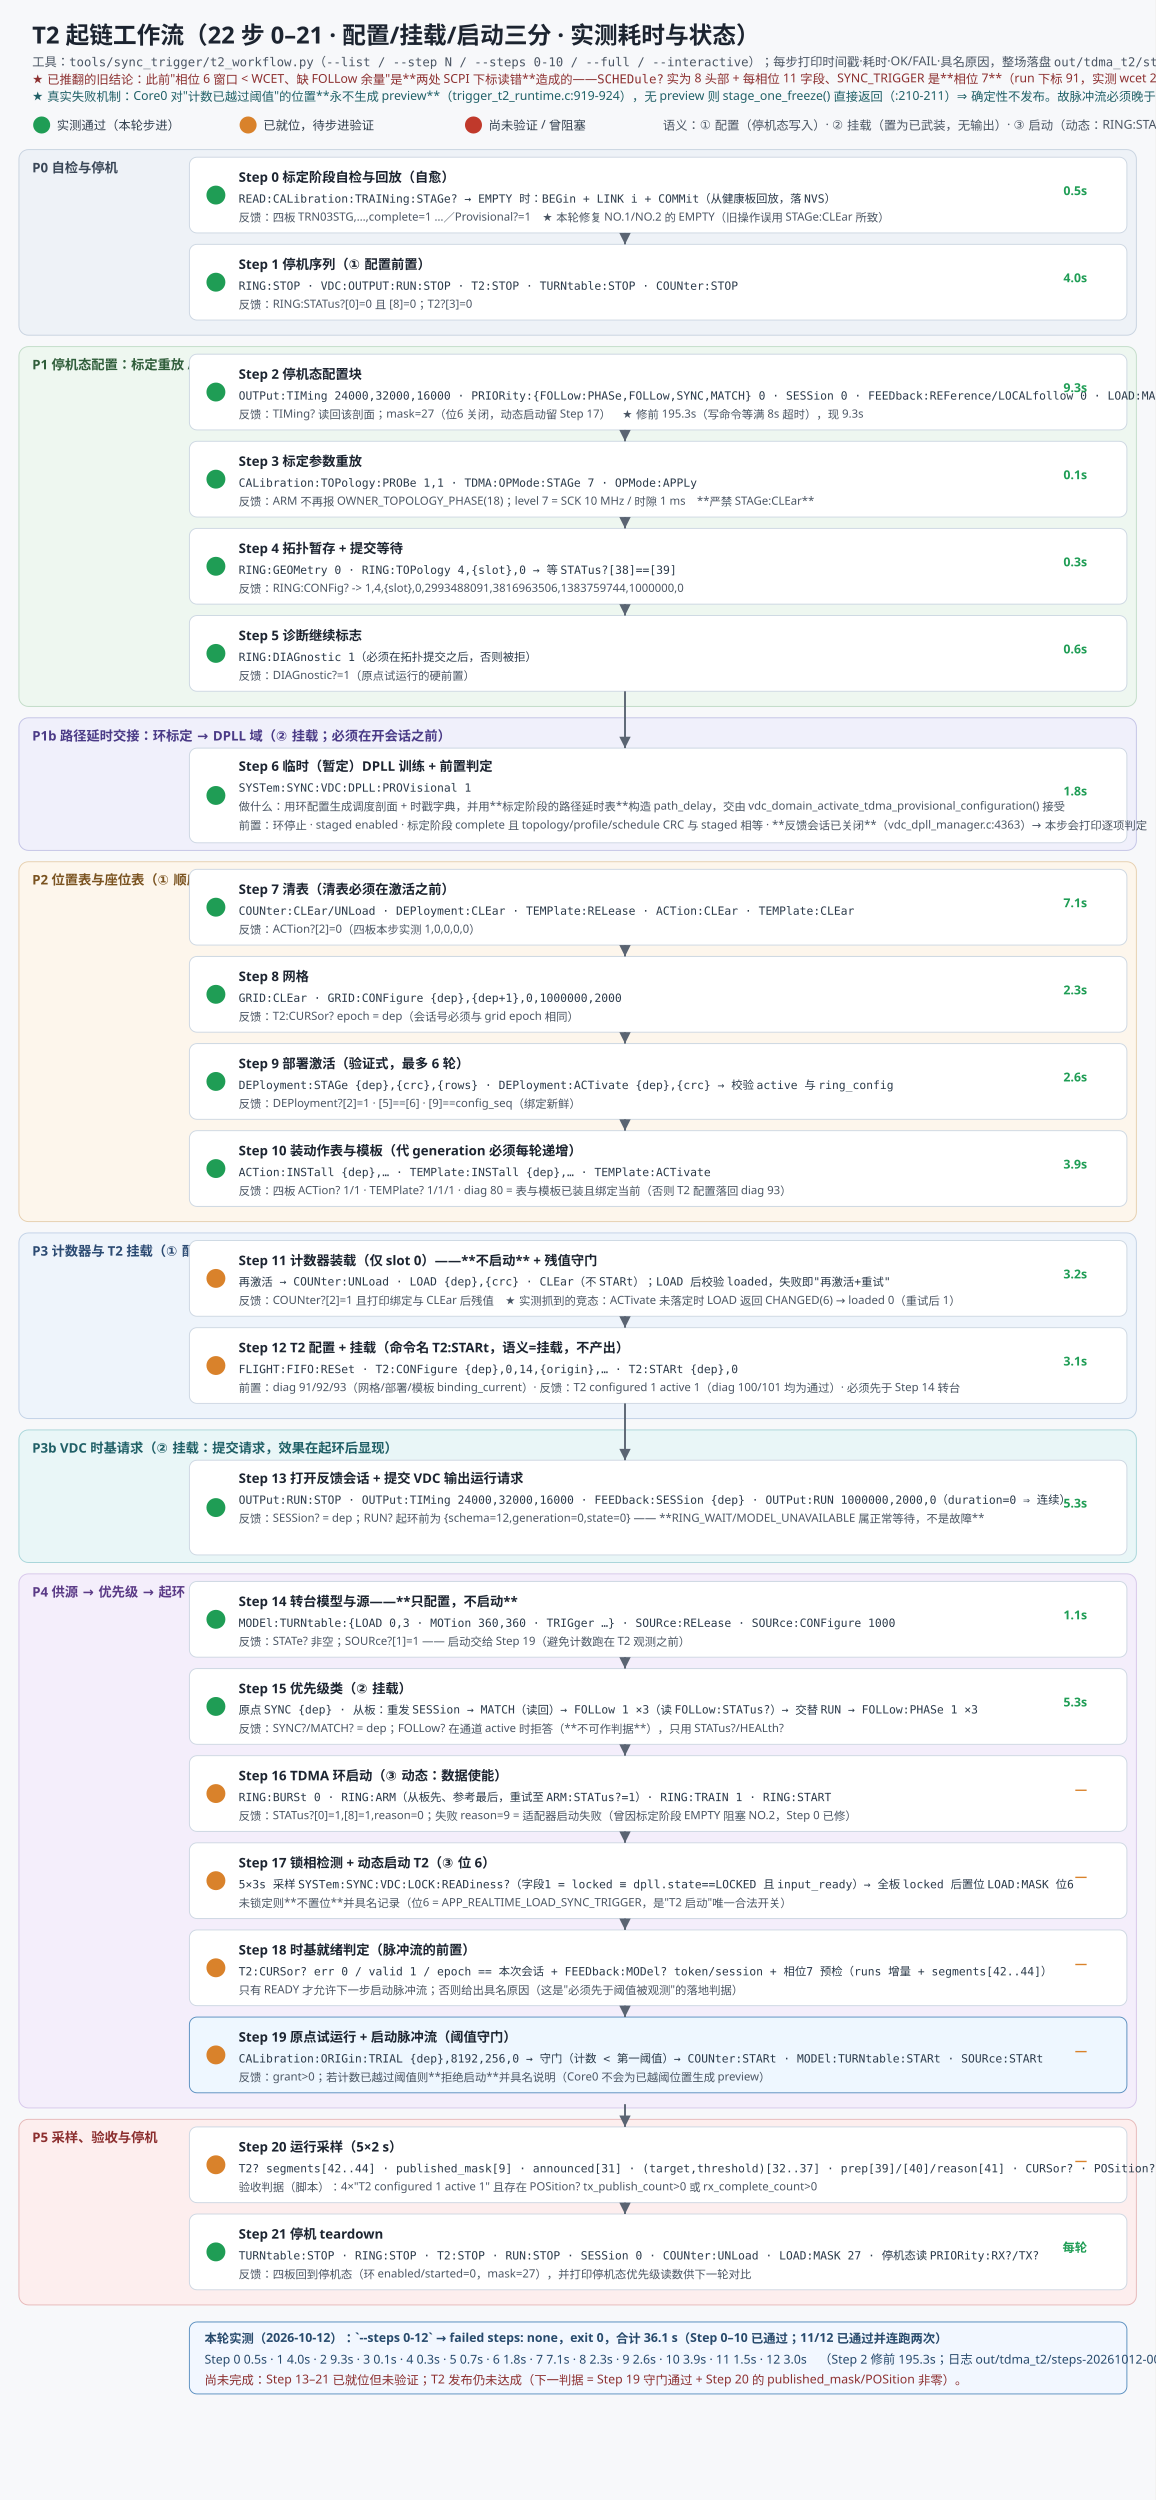
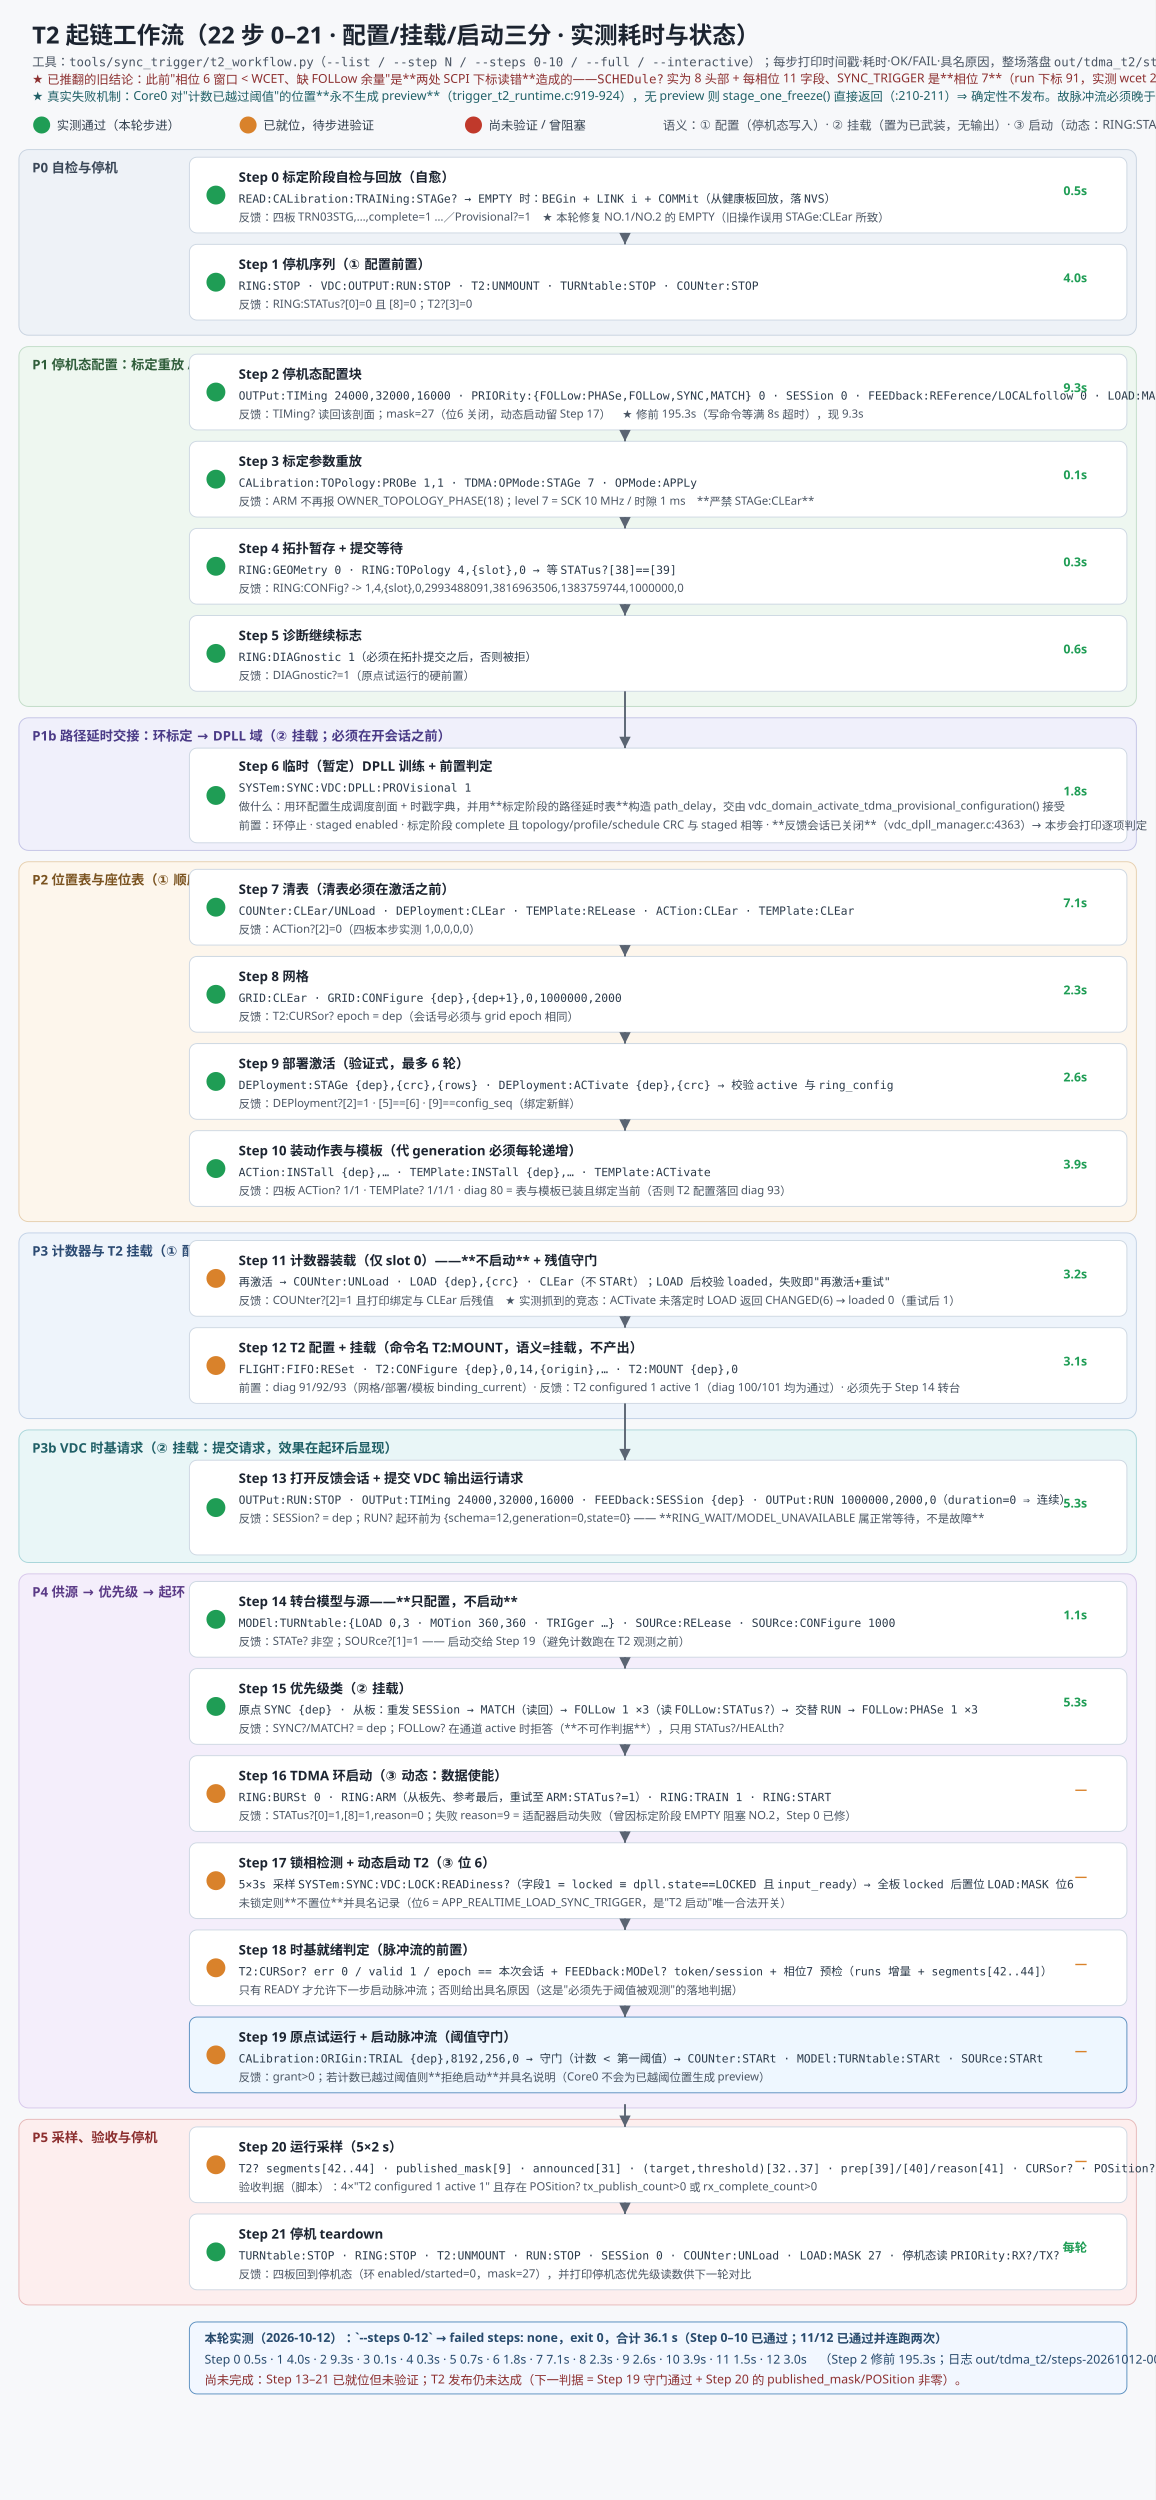
<svg xmlns="http://www.w3.org/2000/svg" width="1220" height="2640" viewBox="0 0 1220 2640" font-family="Segoe UI, Microsoft YaHei, sans-serif">
  <defs>
    <marker id="arrow" markerWidth="10" markerHeight="10" refX="6" refY="3" orient="auto">
      <path d="M0,0 L6,3 L0,6 z" fill="#5a6472" />
    </marker>
  </defs>
  <rect width="1220" height="2640" fill="#f7f8fa" />
  <text x="34" y="46" font-size="25" font-weight="700" fill="#1c2430">T2 起链工作流（22 步 0–21 · 配置/挂载/启动三分 · 实测耗时与状态）</text>
  <text x="34" y="70" font-size="13" fill="#4a5563">工具：<tspan font-family="Consolas, monospace">tools/sync_trigger/t2_workflow.py</tspan>（<tspan font-family="Consolas, monospace">--list / --step N / --steps 0-10 / --full / --interactive</tspan>）；每步打印时间戳·耗时·OK/FAIL·具名原因，整场落盘 <tspan font-family="Consolas, monospace">out/tdma_t2/steps-&lt;stamp&gt;.log</tspan>。</text>
  <text x="34" y="88" font-size="13" fill="#8c2f2f">★ 已推翻的旧结论：此前"相位 6 窗口 &lt; WCET、缺 FOLLow 余量"是**两处 SCPI 下标读错**造成的——<tspan font-family="Consolas, monospace">SCHEDule?</tspan> 实为 8 头部 + 每相位 11 字段、SYNC_TRIGGER 是**相位 7**（run 下标 91，实测 wcet 26800、窗口 335000..365500 放得下、runs 90097）；<tspan font-family="Consolas, monospace">T2?</tspan> 的 segments 在 **[42..44]**（旧读 [47..49] 是 freeze 计数）。</text>
  <text x="34" y="106" font-size="13" fill="#1f5f66">★ 真实失败机制：Core0 对"计数已越过阈值"的位置**永不生成 preview**（trigger_t2_runtime.c:919-924），无 preview 则 stage_one_freeze() 直接返回（:210-211）⇒ 确定性不发布。故脉冲流必须晚于"锁相+游标就绪"，且启动前要用阈值守门。</text>
  <g font-size="13">
    <circle cx="44" cy="132" r="9" fill="#1f9d55" />
    <text x="60" y="137" fill="#33404f">实测通过（本轮步进）</text>
    <circle cx="262" cy="132" r="9" fill="#d9822b" />
    <text x="278" y="137" fill="#33404f">已就位，待步进验证</text>
    <circle cx="500" cy="132" r="9" fill="#c0392b" />
    <text x="516" y="137" fill="#33404f">尚未验证 / 曾阻塞</text>
    <text x="700" y="137" fill="#4a5563">语义：① 配置（停机态写入）· ② 挂载（置为已武装，无输出）· ③ 启动（动态：RING:START / LOAD:MASK 位6）</text>
  </g>
  <rect x="20" y="158" width="1180" height="196" rx="10" fill="#eef2f7" stroke="#c8d3e0" />
  <text x="34" y="182" font-size="14" font-weight="700" fill="#3a4757">P0 自检与停机</text>
  <g>
    <rect x="200" y="166" width="990" height="80" rx="8" fill="#ffffff" stroke="#cdd7e2" />
    <circle cx="228" cy="206" r="10" fill="#1f9d55" />
    <text x="252" y="192" font-size="14" font-weight="700" fill="#1c2430">Step 0 标定阶段自检与回放（自愈）</text>
    <text x="252" y="214" font-size="12" font-family="Consolas, monospace" fill="#2b3a4a">READ:CALibration:TRAINing:STAGe? → EMPTY 时：BEGin + LINK i + COMMit（从健康板回放，落 NVS）</text>
    <text x="252" y="234" font-size="12" fill="#4a5563">反馈：四板 TRN03STG,…,complete=1 …／Provisional?=1　★ 本轮修复 NO.1/NO.2 的 EMPTY（旧操作误用 STAGe:CLEar 所致）</text>
    <text x="1148" y="206" font-size="13" font-weight="700" fill="#1f9d55" text-anchor="end">0.5s</text>
  </g>
  <g>
    <rect x="200" y="258" width="990" height="80" rx="8" fill="#ffffff" stroke="#cdd7e2" />
    <circle cx="228" cy="298" r="10" fill="#1f9d55" />
    <text x="252" y="284" font-size="14" font-weight="700" fill="#1c2430">Step 1 停机序列（① 配置前置）</text>
-     <text x="252" y="306" font-size="12" font-family="Consolas, monospace" fill="#2b3a4a">RING:STOP · VDC:OUTPUT:RUN:STOP · T2:STOP · TURNtable:STOP · COUNter:STOP</text>
+     <text x="252" y="306" font-size="12" font-family="Consolas, monospace" fill="#2b3a4a">RING:STOP · VDC:OUTPUT:RUN:STOP · T2:UNMOUNT · TURNtable:STOP · COUNter:STOP</text>
    <text x="252" y="326" font-size="12" fill="#4a5563">反馈：RING:STATus?[0]=0 且 [8]=0；T2?[3]=0</text>
    <text x="1148" y="298" font-size="13" font-weight="700" fill="#1f9d55" text-anchor="end">4.0s</text>
  </g>
  <line x1="660" y1="246" x2="660" y2="258" stroke="#5a6472" stroke-width="2" marker-end="url(#arrow)" />
  <rect x="20" y="366" width="1180" height="380" rx="10" fill="#eef7f0" stroke="#c2dcc8" />
  <text x="34" y="390" font-size="14" font-weight="700" fill="#2f5d3a">P1 停机态配置：标定重放 / 拓扑 / 诊断（① 全部停机态）</text>
  <g>
    <rect x="200" y="374" width="990" height="80" rx="8" fill="#ffffff" stroke="#cdd7e2" />
    <circle cx="228" cy="414" r="10" fill="#1f9d55" />
    <text x="252" y="400" font-size="14" font-weight="700" fill="#1c2430">Step 2 停机态配置块</text>
    <text x="252" y="422" font-size="12" font-family="Consolas, monospace" fill="#2b3a4a">OUTPut:TIMing 24000,32000,16000 · PRIORity:{FOLLow:PHASe,FOLLow,SYNC,MATCH} 0 · SESSion 0 · FEEDback:REFerence/LOCALfollow 0 · LOAD:MASK 27 · FLIGHT:MODE 1</text>
    <text x="252" y="442" font-size="12" fill="#4a5563">反馈：TIMing? 读回该剖面；mask=27（位6 关闭，动态启动留 Step 17）　★ 修前 195.3s（写命令等满 8s 超时），现 9.3s</text>
    <text x="1148" y="414" font-size="13" font-weight="700" fill="#1f9d55" text-anchor="end">9.3s</text>
  </g>
  <g>
    <rect x="200" y="466" width="990" height="80" rx="8" fill="#ffffff" stroke="#cdd7e2" />
    <circle cx="228" cy="506" r="10" fill="#1f9d55" />
    <text x="252" y="492" font-size="14" font-weight="700" fill="#1c2430">Step 3 标定参数重放</text>
    <text x="252" y="514" font-size="12" font-family="Consolas, monospace" fill="#2b3a4a">CALibration:TOPology:PROBe 1,1 · TDMA:OPMode:STAGe 7 · OPMode:APPLy</text>
    <text x="252" y="534" font-size="12" fill="#4a5563">反馈：ARM 不再报 OWNER_TOPOLOGY_PHASE(18)；level 7 = SCK 10 MHz / 时隙 1 ms　**严禁 STAGe:CLEar**</text>
    <text x="1148" y="506" font-size="13" font-weight="700" fill="#1f9d55" text-anchor="end">0.1s</text>
  </g>
  <g>
    <rect x="200" y="558" width="990" height="80" rx="8" fill="#ffffff" stroke="#cdd7e2" />
    <circle cx="228" cy="598" r="10" fill="#1f9d55" />
    <text x="252" y="584" font-size="14" font-weight="700" fill="#1c2430">Step 4 拓扑暂存 + 提交等待</text>
    <text x="252" y="606" font-size="12" font-family="Consolas, monospace" fill="#2b3a4a">RING:GEOMetry 0 · RING:TOPology 4,{slot},0 → 等 STATus?[38]==[39]</text>
    <text x="252" y="626" font-size="12" fill="#4a5563">反馈：RING:CONFig? -&gt; 1,4,{slot},0,2993488091,3816963506,1383759744,1000000,0</text>
    <text x="1148" y="598" font-size="13" font-weight="700" fill="#1f9d55" text-anchor="end">0.3s</text>
  </g>
  <g>
    <rect x="200" y="650" width="990" height="80" rx="8" fill="#ffffff" stroke="#cdd7e2" />
    <circle cx="228" cy="690" r="10" fill="#1f9d55" />
    <text x="252" y="676" font-size="14" font-weight="700" fill="#1c2430">Step 5 诊断继续标志</text>
    <text x="252" y="698" font-size="12" font-family="Consolas, monospace" fill="#2b3a4a">RING:DIAGnostic 1（必须在拓扑提交之后，否则被拒）</text>
    <text x="252" y="718" font-size="12" fill="#4a5563">反馈：DIAGnostic?=1（原点试运行的硬前置）</text>
    <text x="1148" y="690" font-size="13" font-weight="700" fill="#1f9d55" text-anchor="end">0.6s</text>
  </g>
  <line x1="660" y1="454" x2="660" y2="466" stroke="#5a6472" stroke-width="2" marker-end="url(#arrow)" />
  <line x1="660" y1="546" x2="660" y2="558" stroke="#5a6472" stroke-width="2" marker-end="url(#arrow)" />
  <line x1="660" y1="638" x2="660" y2="650" stroke="#5a6472" stroke-width="2" marker-end="url(#arrow)" />
  <rect x="20" y="758" width="1180" height="140" rx="10" fill="#f0f0fb" stroke="#c3c3e6" />
  <text x="34" y="782" font-size="14" font-weight="700" fill="#4a3a86">P1b 路径延时交接：环标定 → DPLL 域（② 挂载；必须在开会话之前）</text>
  <g>
    <rect x="200" y="790" width="990" height="100" rx="8" fill="#ffffff" stroke="#cdd7e2" />
    <circle cx="228" cy="840" r="10" fill="#1f9d55" />
    <text x="252" y="814" font-size="14" font-weight="700" fill="#1c2430">Step 6 临时（暂定）DPLL 训练 + 前置判定</text>
    <text x="252" y="836" font-size="12" font-family="Consolas, monospace" fill="#2b3a4a">SYSTem:SYNC:VDC:DPLL:PROVisional 1</text>
    <text x="252" y="856" font-size="12" fill="#4a5563">做什么：用环配置生成调度剖面 + 时戳字典，并用**标定阶段的路径延时表**构造 path_delay，交由 vdc_domain_activate_tdma_provisional_configuration() 接受</text>
    <text x="252" y="876" font-size="12" fill="#4a5563">前置：环停止 · staged enabled · 标定阶段 complete 且 topology/profile/schedule CRC 与 staged 相等 · **反馈会话已关闭**（vdc_dpll_manager.c:4363）→ 本步会打印逐项判定</text>
    <text x="1148" y="840" font-size="13" font-weight="700" fill="#1f9d55" text-anchor="end">1.8s</text>
  </g>
  <line x1="660" y1="730" x2="660" y2="790" stroke="#5a6472" stroke-width="2" marker-end="url(#arrow)" />
  <rect x="20" y="910" width="1180" height="380" rx="10" fill="#fdf6ec" stroke="#e6cfae" />
  <text x="34" y="934" font-size="14" font-weight="700" fill="#7a5320">P2 位置表与座位表（① 顺序即"绑定新鲜度"）</text>
  <g>
    <rect x="200" y="918" width="990" height="80" rx="8" fill="#ffffff" stroke="#cdd7e2" />
    <circle cx="228" cy="958" r="10" fill="#1f9d55" />
    <text x="252" y="944" font-size="14" font-weight="700" fill="#1c2430">Step 7 清表（清表必须在激活之前）</text>
    <text x="252" y="966" font-size="12" font-family="Consolas, monospace" fill="#2b3a4a">COUNter:CLEar/UNLoad · DEPloyment:CLEar · TEMPlate:RELease · ACTion:CLEar · TEMPlate:CLEar</text>
    <text x="252" y="986" font-size="12" fill="#4a5563">反馈：ACTion?[2]=0（四板本步实测 1,0,0,0,0）</text>
    <text x="1148" y="958" font-size="13" font-weight="700" fill="#1f9d55" text-anchor="end">7.1s</text>
  </g>
  <g>
    <rect x="200" y="1010" width="990" height="80" rx="8" fill="#ffffff" stroke="#cdd7e2" />
    <circle cx="228" cy="1050" r="10" fill="#1f9d55" />
    <text x="252" y="1036" font-size="14" font-weight="700" fill="#1c2430">Step 8 网格</text>
    <text x="252" y="1058" font-size="12" font-family="Consolas, monospace" fill="#2b3a4a">GRID:CLEar · GRID:CONFigure {dep},{dep+1},0,1000000,2000</text>
    <text x="252" y="1078" font-size="12" fill="#4a5563">反馈：T2:CURSor? epoch = dep（会话号必须与 grid epoch 相同）</text>
    <text x="1148" y="1050" font-size="13" font-weight="700" fill="#1f9d55" text-anchor="end">2.3s</text>
  </g>
  <g>
    <rect x="200" y="1102" width="990" height="80" rx="8" fill="#ffffff" stroke="#cdd7e2" />
    <circle cx="228" cy="1142" r="10" fill="#1f9d55" />
    <text x="252" y="1128" font-size="14" font-weight="700" fill="#1c2430">Step 9 部署激活（验证式，最多 6 轮）</text>
    <text x="252" y="1150" font-size="12" font-family="Consolas, monospace" fill="#2b3a4a">DEPloyment:STAGe {dep},{crc},{rows} · DEPloyment:ACTivate {dep},{crc} → 校验 active 与 ring_config</text>
    <text x="252" y="1170" font-size="12" fill="#4a5563">反馈：DEPloyment?[2]=1 · [5]==[6] · [9]==config_seq（绑定新鲜）</text>
    <text x="1148" y="1142" font-size="13" font-weight="700" fill="#1f9d55" text-anchor="end">2.6s</text>
  </g>
  <g>
    <rect x="200" y="1194" width="990" height="80" rx="8" fill="#ffffff" stroke="#cdd7e2" />
    <circle cx="228" cy="1234" r="10" fill="#1f9d55" />
    <text x="252" y="1220" font-size="14" font-weight="700" fill="#1c2430">Step 10 装动作表与模板（代 generation 必须每轮递增）</text>
    <text x="252" y="1242" font-size="12" font-family="Consolas, monospace" fill="#2b3a4a">ACTion:INSTall {dep},… · TEMPlate:INSTall {dep},… · TEMPlate:ACTivate</text>
    <text x="252" y="1262" font-size="12" fill="#4a5563">反馈：四板 ACTion? 1/1 · TEMPlate? 1/1/1 · diag 80 = 表与模板已装且绑定当前（否则 T2 配置落回 diag 93）</text>
    <text x="1148" y="1234" font-size="13" font-weight="700" fill="#1f9d55" text-anchor="end">3.9s</text>
  </g>
  <line x1="660" y1="998" x2="660" y2="1010" stroke="#5a6472" stroke-width="2" marker-end="url(#arrow)" />
  <line x1="660" y1="1090" x2="660" y2="1102" stroke="#5a6472" stroke-width="2" marker-end="url(#arrow)" />
  <line x1="660" y1="1182" x2="660" y2="1194" stroke="#5a6472" stroke-width="2" marker-end="url(#arrow)" />
  <rect x="20" y="1302" width="1180" height="196" rx="10" fill="#eef4fb" stroke="#c2d2e6" />
  <text x="34" y="1326" font-size="14" font-weight="700" fill="#2b4a72">P3 计数器与 T2 挂载（① 配置 + ② 挂载；必须先于转台）</text>
  <g>
    <rect x="200" y="1310" width="990" height="80" rx="8" fill="#ffffff" stroke="#cdd7e2" />
    <circle cx="228" cy="1350" r="10" fill="#d9822b" />
    <text x="252" y="1336" font-size="14" font-weight="700" fill="#1c2430">Step 11 计数器装载（仅 slot 0）——**不启动** + 残值守门</text>
    <text x="252" y="1358" font-size="12" font-family="Consolas, monospace" fill="#2b3a4a">再激活 → COUNter:UNLoad · LOAD {dep},{crc} · CLEar（不 STARt）；LOAD 后校验 loaded，失败即"再激活+重试"</text>
    <text x="252" y="1378" font-size="12" fill="#4a5563">反馈：COUNter?[2]=1 且打印绑定与 CLEar 后残值　★ 实测抓到的竞态：ACTivate 未落定时 LOAD 返回 CHANGED(6) → loaded 0（重试后 1）</text>
    <text x="1148" y="1350" font-size="13" font-weight="700" fill="#1f9d55" text-anchor="end">3.2s</text>
  </g>
  <g>
    <rect x="200" y="1402" width="990" height="80" rx="8" fill="#ffffff" stroke="#cdd7e2" />
    <circle cx="228" cy="1442" r="10" fill="#d9822b" />
-     <text x="252" y="1428" font-size="14" font-weight="700" fill="#1c2430">Step 12 T2 配置 + 挂载（命令名 T2:STARt，语义=挂载，不产出）</text>
-     <text x="252" y="1450" font-size="12" font-family="Consolas, monospace" fill="#2b3a4a">FLIGHT:FIFO:RESet · T2:CONFigure {dep},0,14,{origin},… · T2:STARt {dep},0</text>
+     <text x="252" y="1428" font-size="14" font-weight="700" fill="#1c2430">Step 12 T2 配置 + 挂载（命令名 T2:MOUNT，语义=挂载，不产出）</text>
+     <text x="252" y="1450" font-size="12" font-family="Consolas, monospace" fill="#2b3a4a">FLIGHT:FIFO:RESet · T2:CONFigure {dep},0,14,{origin},… · T2:MOUNT {dep},0</text>
    <text x="252" y="1470" font-size="12" fill="#4a5563">前置：diag 91/92/93（网格/部署/模板 binding_current）· 反馈：T2 configured 1 active 1（diag 100/101 均为通过）· 必须先于 Step 14 转台</text>
    <text x="1148" y="1442" font-size="13" font-weight="700" fill="#1f9d55" text-anchor="end">3.1s</text>
  </g>
  <line x1="660" y1="1390" x2="660" y2="1402" stroke="#5a6472" stroke-width="2" marker-end="url(#arrow)" />
  <rect x="20" y="1510" width="1180" height="140" rx="10" fill="#e9f6f7" stroke="#a9d6da" />
  <text x="34" y="1534" font-size="14" font-weight="700" fill="#1f5f66">P3b VDC 时基请求（② 挂载：提交请求，效果在起环后显现）</text>
  <g>
    <rect x="200" y="1542" width="990" height="100" rx="8" fill="#ffffff" stroke="#cdd7e2" />
    <circle cx="228" cy="1592" r="10" fill="#1f9d55" />
    <text x="252" y="1566" font-size="14" font-weight="700" fill="#1c2430">Step 13 打开反馈会话 + 提交 VDC 输出运行请求</text>
    <text x="252" y="1588" font-size="12" font-family="Consolas, monospace" fill="#2b3a4a">OUTPut:RUN:STOP · OUTPut:TIMing 24000,32000,16000 · FEEDback:SESSion {dep} · OUTPut:RUN 1000000,2000,0（duration=0 ⇒ 连续）</text>
    <text x="252" y="1608" font-size="12" fill="#4a5563">反馈：SESSion? = dep；RUN? 起环前为 {schema=12,generation=0,state=0} —— **RING_WAIT/MODEL_UNAVAILABLE 属正常等待，不是故障**</text>
    <text x="1148" y="1592" font-size="13" font-weight="700" fill="#1f9d55" text-anchor="end">5.3s</text>
  </g>
  <line x1="660" y1="1482" x2="660" y2="1542" stroke="#5a6472" stroke-width="2" marker-end="url(#arrow)" />
  <rect x="20" y="1662" width="1180" height="564" rx="10" fill="#f4eefb" stroke="#d6c6ea" />
  <text x="34" y="1686" font-size="14" font-weight="700" fill="#5a3a86">P4 供源 → 优先级 → 起环 → 动态启动（③ 启动在最后）</text>
  <g>
    <rect x="200" y="1670" width="990" height="80" rx="8" fill="#ffffff" stroke="#cdd7e2" />
    <circle cx="228" cy="1710" r="10" fill="#1f9d55" />
    <text x="252" y="1696" font-size="14" font-weight="700" fill="#1c2430">Step 14 转台模型与源——**只配置，不启动**</text>
    <text x="252" y="1718" font-size="12" font-family="Consolas, monospace" fill="#2b3a4a">MODEl:TURNtable:{LOAD 0,3 · MOTion 360,360 · TRIGger …} · SOURce:RELease · SOURce:CONFigure 1000</text>
    <text x="252" y="1738" font-size="12" fill="#4a5563">反馈：STATe? 非空；SOURce?[1]=1 —— 启动交给 Step 19（避免计数跑在 T2 观测之前）</text>
    <text x="1148" y="1710" font-size="13" font-weight="700" fill="#1f9d55" text-anchor="end">1.1s</text>
  </g>
  <g>
    <rect x="200" y="1762" width="990" height="80" rx="8" fill="#ffffff" stroke="#cdd7e2" />
    <circle cx="228" cy="1802" r="10" fill="#1f9d55" />
    <text x="252" y="1788" font-size="14" font-weight="700" fill="#1c2430">Step 15 优先级类（② 挂载）</text>
    <text x="252" y="1810" font-size="12" font-family="Consolas, monospace" fill="#2b3a4a">原点 SYNC {dep} · 从板：重发 SESSion → MATCH（读回）→ FOLLow 1 ×3（读 FOLLow:STATus?）→ 交替 RUN → FOLLow:PHASe 1 ×3</text>
    <text x="252" y="1830" font-size="12" fill="#4a5563">反馈：SYNC?/MATCH? = dep；FOLLow? 在通道 active 时拒答（**不可作判据**），只用 STATus?/HEALth?</text>
    <text x="1148" y="1802" font-size="13" font-weight="700" fill="#1f9d55" text-anchor="end">5.3s</text>
  </g>
  <g>
    <rect x="200" y="1854" width="990" height="80" rx="8" fill="#ffffff" stroke="#cdd7e2" />
    <circle cx="228" cy="1894" r="10" fill="#d9822b" />
    <text x="252" y="1880" font-size="14" font-weight="700" fill="#1c2430">Step 16 TDMA 环启动（③ 动态：数据使能）</text>
    <text x="252" y="1902" font-size="12" font-family="Consolas, monospace" fill="#2b3a4a">RING:BURSt 0 · RING:ARM（从板先、参考最后，重试至 ARM:STATus?=1）· RING:TRAIN 1 · RING:START</text>
    <text x="252" y="1922" font-size="12" fill="#4a5563">反馈：STATus?[0]=1,[8]=1,reason=0；失败 reason=9 = 适配器启动失败（曾因标定阶段 EMPTY 阻塞 NO.2，Step 0 已修）</text>
    <text x="1148" y="1894" font-size="13" font-weight="700" fill="#d9822b" text-anchor="end">—</text>
  </g>
  <g>
    <rect x="200" y="1946" width="990" height="80" rx="8" fill="#ffffff" stroke="#cdd7e2" />
    <circle cx="228" cy="1986" r="10" fill="#d9822b" />
    <text x="252" y="1972" font-size="14" font-weight="700" fill="#1c2430">Step 17 锁相检测 + 动态启动 T2（③ 位 6）</text>
    <text x="252" y="1994" font-size="12" font-family="Consolas, monospace" fill="#2b3a4a">5×3s 采样 SYSTem:SYNC:VDC:LOCK:READiness?（字段1 = locked ≡ dpll.state==LOCKED 且 input_ready）→ 全板 locked 后置位 LOAD:MASK 位6</text>
    <text x="252" y="2014" font-size="12" fill="#4a5563">未锁定则**不置位**并具名记录（位6 = APP_REALTIME_LOAD_SYNC_TRIGGER，是"T2 启动"唯一合法开关）</text>
    <text x="1148" y="1986" font-size="13" font-weight="700" fill="#d9822b" text-anchor="end">—</text>
  </g>
  <g>
    <rect x="200" y="2038" width="990" height="80" rx="8" fill="#ffffff" stroke="#cdd7e2" />
    <circle cx="228" cy="2078" r="10" fill="#d9822b" />
    <text x="252" y="2064" font-size="14" font-weight="700" fill="#1c2430">Step 18 时基就绪判定（脉冲流的前置）</text>
    <text x="252" y="2086" font-size="12" font-family="Consolas, monospace" fill="#2b3a4a">T2:CURSor? err 0 / valid 1 / epoch == 本次会话 + FEEDback:MODel? token/session + 相位7 预检（runs 增量 + segments[42..44]）</text>
    <text x="252" y="2106" font-size="12" fill="#4a5563">只有 READY 才允许下一步启动脉冲流；否则给出具名原因（这是"必须先于阈值被观测"的落地判据）</text>
    <text x="1148" y="2078" font-size="13" font-weight="700" fill="#d9822b" text-anchor="end">—</text>
  </g>
  <g>
    <rect x="200" y="2130" width="990" height="80" rx="8" fill="#eef7ff" stroke="#5a8fbf" />
    <circle cx="228" cy="2170" r="10" fill="#d9822b" />
    <text x="252" y="2156" font-size="14" font-weight="700" fill="#1c2430">Step 19 原点试运行 + 启动脉冲流（阈值守门）</text>
    <text x="252" y="2178" font-size="12" font-family="Consolas, monospace" fill="#2b3a4a">CALibration:ORIGin:TRIAL {dep},8192,256,0 → 守门（计数 &lt; 第一阈值）→ COUNter:STARt · MODEl:TURNtable:STARt · SOURce:STARt</text>
    <text x="252" y="2198" font-size="12" fill="#4a5563">反馈：grant&gt;0；若计数已越过阈值则**拒绝启动**并具名说明（Core0 不会为已越阈位置生成 preview）</text>
    <text x="1148" y="2170" font-size="13" font-weight="700" fill="#d9822b" text-anchor="end">—</text>
  </g>
  <line x1="660" y1="1750" x2="660" y2="1762" stroke="#5a6472" stroke-width="2" marker-end="url(#arrow)" />
  <line x1="660" y1="1842" x2="660" y2="1854" stroke="#5a6472" stroke-width="2" marker-end="url(#arrow)" />
  <line x1="660" y1="1934" x2="660" y2="1946" stroke="#5a6472" stroke-width="2" marker-end="url(#arrow)" />
  <line x1="660" y1="2026" x2="660" y2="2038" stroke="#5a6472" stroke-width="2" marker-end="url(#arrow)" />
  <line x1="660" y1="2118" x2="660" y2="2130" stroke="#5a6472" stroke-width="2" marker-end="url(#arrow)" />
  <rect x="20" y="2238" width="1180" height="196" rx="10" fill="#fdeeee" stroke="#e6b8b8" />
  <text x="34" y="2262" font-size="14" font-weight="700" fill="#8c2f2f">P5 采样、验收与停机</text>
  <g>
    <rect x="200" y="2246" width="990" height="80" rx="8" fill="#ffffff" stroke="#cdd7e2" />
    <circle cx="228" cy="2286" r="10" fill="#d9822b" />
    <text x="252" y="2272" font-size="14" font-weight="700" fill="#1c2430">Step 20 运行采样（5×2 s）</text>
    <text x="252" y="2294" font-size="12" font-family="Consolas, monospace" fill="#2b3a4a">T2? segments[42..44] · published_mask[9] · announced[31] · (target,threshold)[32..37] · prep[39]/[40]/reason[41] · CURSor? · POSition?[5]/[12]</text>
    <text x="252" y="2314" font-size="12" fill="#4a5563">验收判据（脚本）：4×"T2 configured 1 active 1" 且存在 POSition? tx_publish_count&gt;0 或 rx_complete_count&gt;0</text>
    <text x="1148" y="2286" font-size="13" font-weight="700" fill="#d9822b" text-anchor="end">—</text>
  </g>
  <g>
    <rect x="200" y="2338" width="990" height="80" rx="8" fill="#ffffff" stroke="#cdd7e2" />
    <circle cx="228" cy="2378" r="10" fill="#1f9d55" />
    <text x="252" y="2364" font-size="14" font-weight="700" fill="#1c2430">Step 21 停机 teardown</text>
-     <text x="252" y="2386" font-size="12" font-family="Consolas, monospace" fill="#2b3a4a">TURNtable:STOP · RING:STOP · T2:STOP · RUN:STOP · SESSion 0 · COUNter:UNLoad · LOAD:MASK 27 · 停机态读 PRIORity:RX?/TX?</text>
+     <text x="252" y="2386" font-size="12" font-family="Consolas, monospace" fill="#2b3a4a">TURNtable:STOP · RING:STOP · T2:UNMOUNT · RUN:STOP · SESSion 0 · COUNter:UNLoad · LOAD:MASK 27 · 停机态读 PRIORity:RX?/TX?</text>
    <text x="252" y="2406" font-size="12" fill="#4a5563">反馈：四板回到停机态（环 enabled/started=0，mask=27），并打印停机态优先级读数供下一轮对比</text>
    <text x="1148" y="2378" font-size="13" font-weight="700" fill="#1f9d55" text-anchor="end">每轮</text>
  </g>
  <line x1="660" y1="2326" x2="660" y2="2338" stroke="#5a6472" stroke-width="2" marker-end="url(#arrow)" />
  <line x1="660" y1="2222" x2="660" y2="2246" stroke="#5a6472" stroke-width="2" marker-end="url(#arrow)" />
  <rect x="200" y="2452" width="990" height="76" rx="8" fill="#f2f7ff" stroke="#5a8fbf" />
  <text x="216" y="2474" font-size="13" font-weight="700" fill="#26496b">本轮实测（2026-10-12）：`--steps 0-12` → failed steps: none，exit 0，合计 36.1 s（Step 0–10 已通过；11/12 已通过并连跑两次）</text>
  <text x="216" y="2496" font-size="13" fill="#26496b">Step 0 0.5s · 1 4.0s · 2 9.3s · 3 0.1s · 4 0.3s · 5 0.7s · 6 1.8s · 7 7.1s · 8 2.3s · 9 2.6s · 10 3.9s · 11 1.5s · 12 3.0s　（Step 2 修前 195.3s；日志 out/tdma_t2/steps-20261012-004914.log）</text>
  <text x="216" y="2518" font-size="13" fill="#8c2f2f">尚未完成：Step 13–21 已就位但未验证；T2 发布仍未达成（下一判据 = Step 19 守门通过 + Step 20 的 published_mask/POSition 非零）。</text>
</svg>
